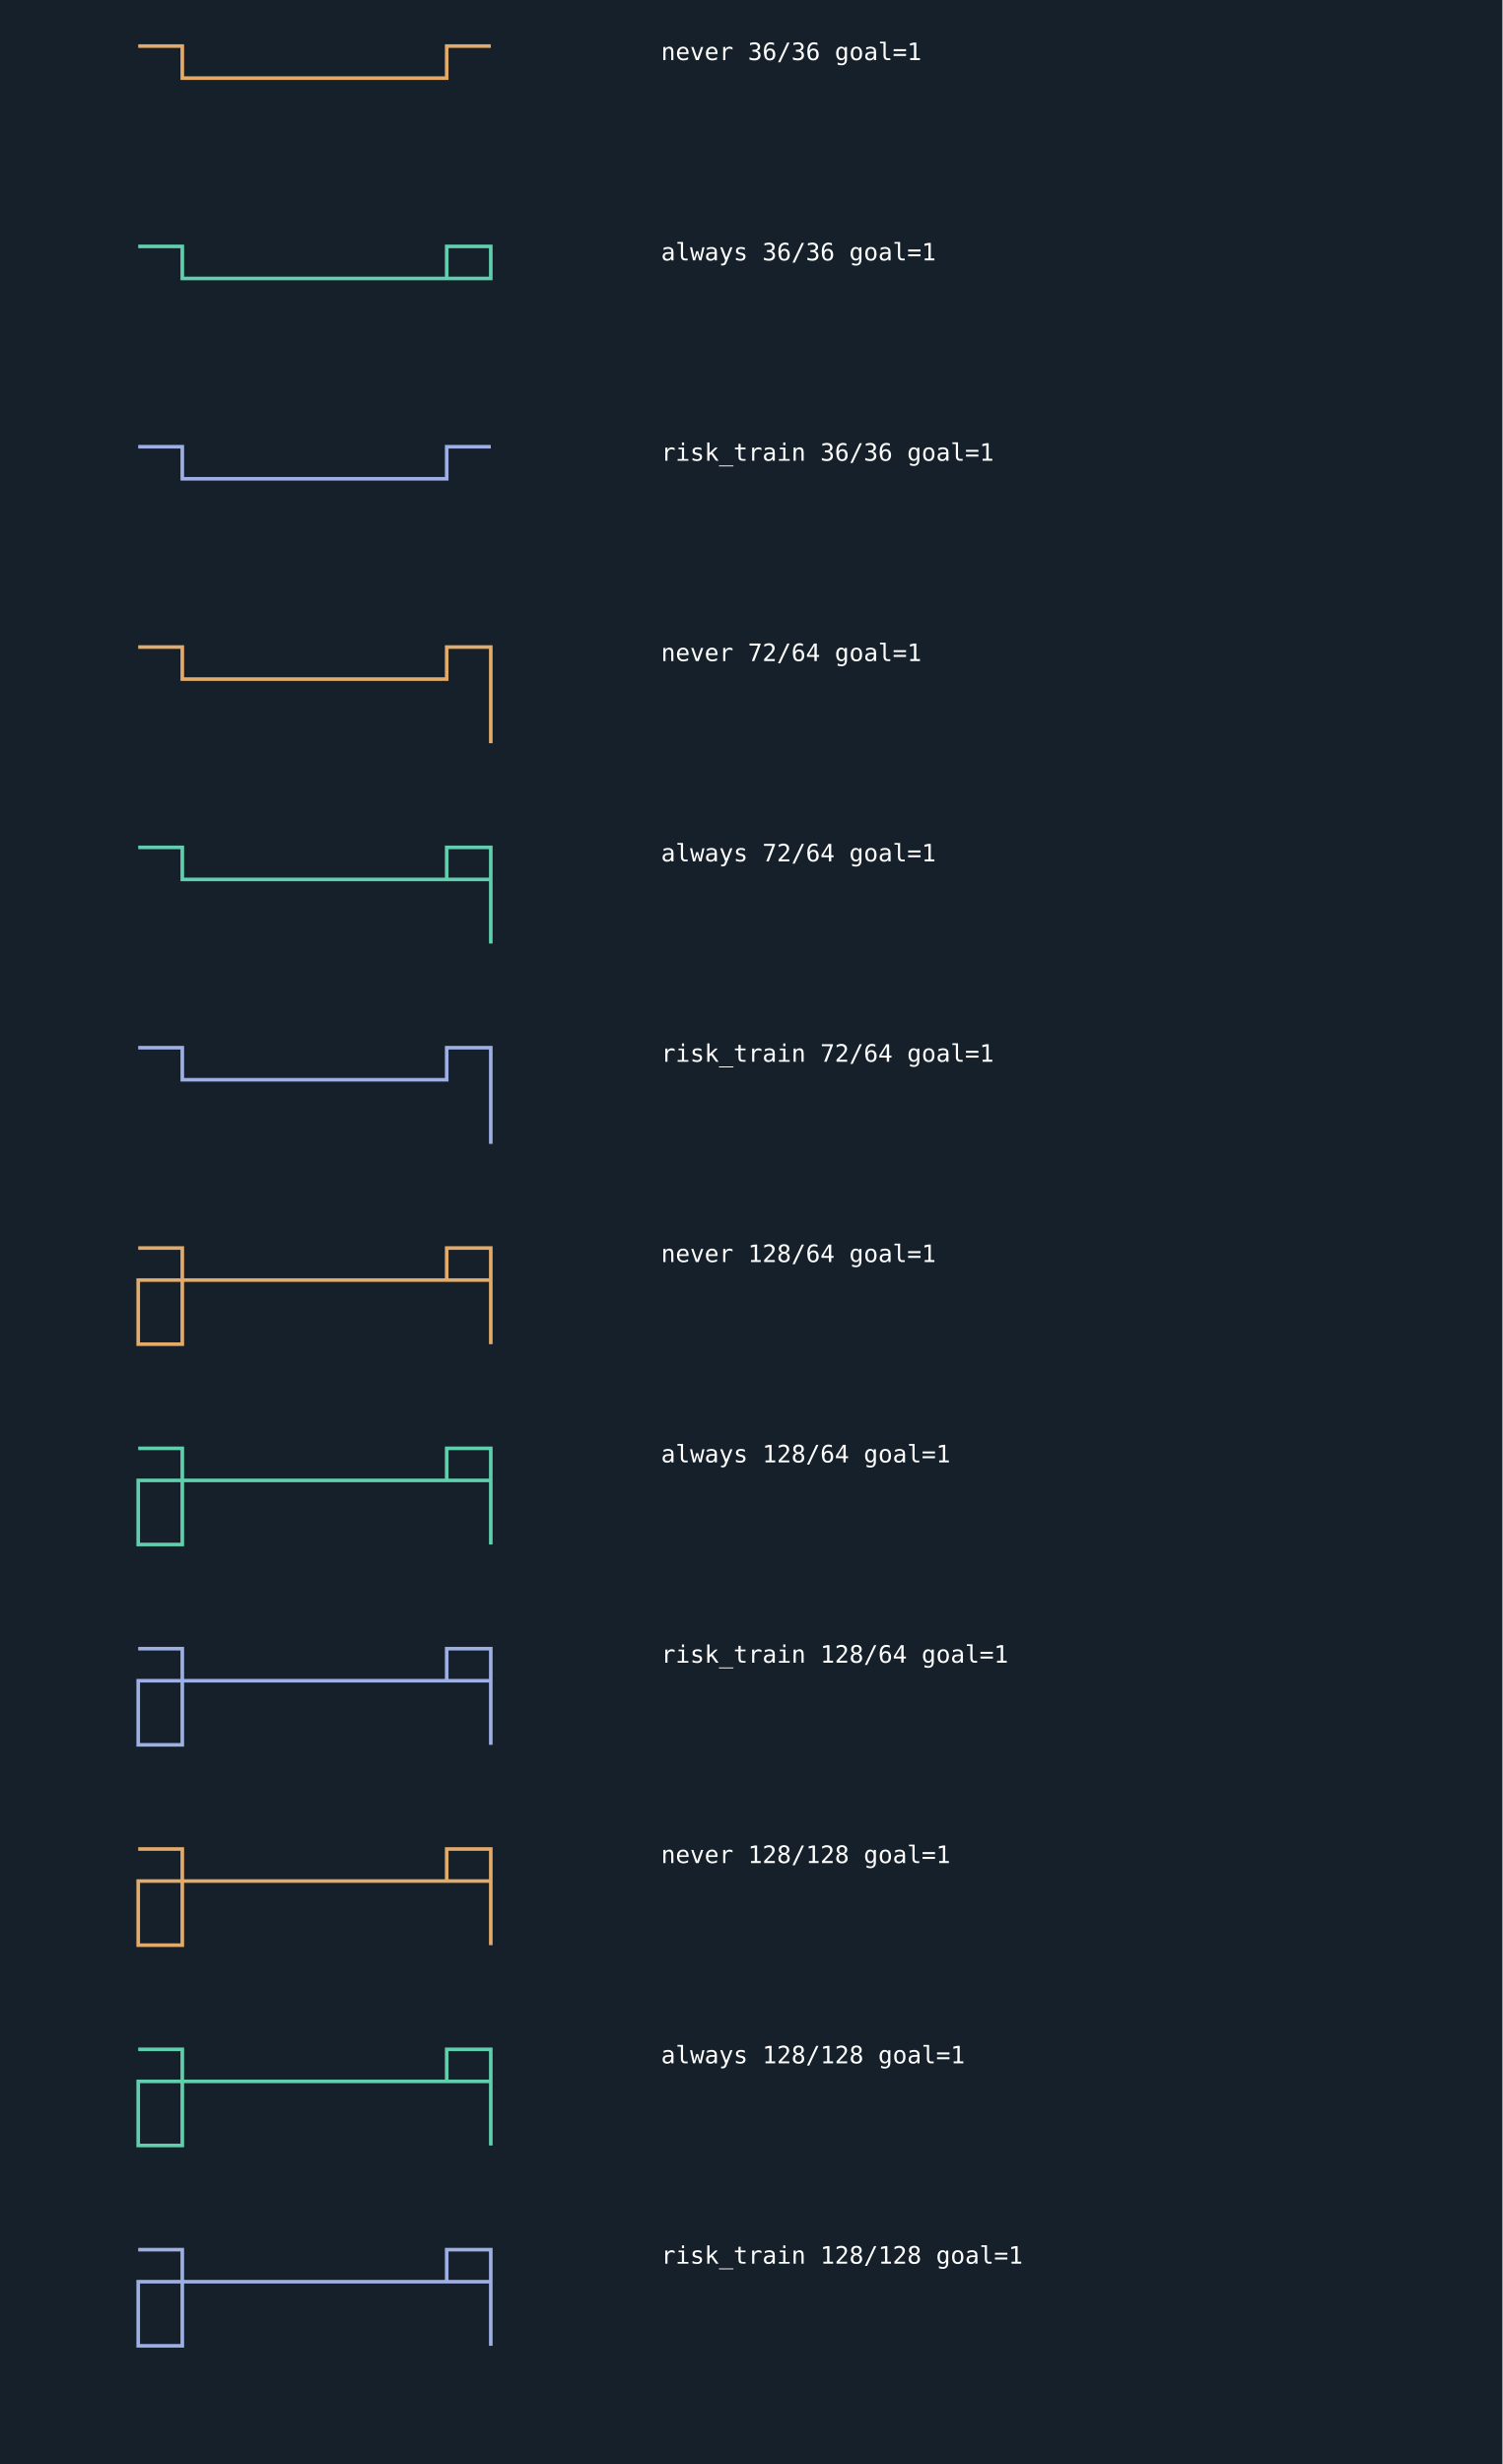
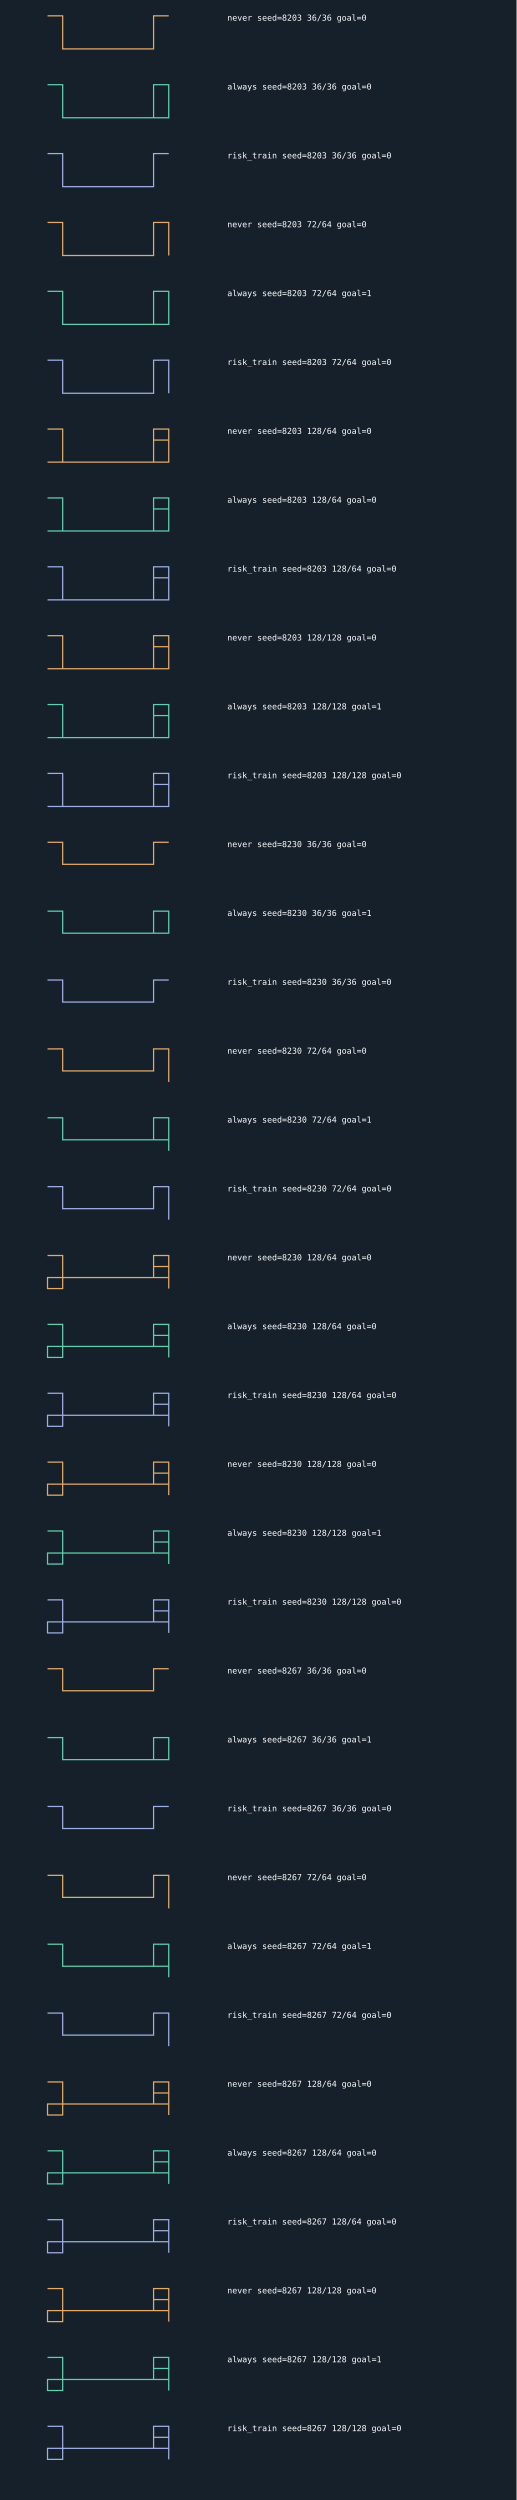
- <svg xmlns="http://www.w3.org/2000/svg" width="750" height="1230" viewBox="0 0 750 1230">
+ <svg xmlns="http://www.w3.org/2000/svg" width="750" height="3630" viewBox="0 0 750 3630">
  <rect width="100%" height="100%" fill="#15202a" />
-   <polyline fill="none" stroke="#e3ab69" stroke-width="1.8" points="69,23 69,23 91,23 91,31 91,39 113,39 135,39 157,39 179,39 201,39 223,39 223,31 223,23 245,23 245,23 245,23" />
-   <text x="330" y="30" fill="white" font-size="12" font-family="monospace">never 36/36 goal=1</text>
-   <polyline fill="none" stroke="#61cfad" stroke-width="1.8" points="69,123 69,123 91,123 91,131 91,139 113,139 135,139 157,139 179,139 201,139 223,139 223,131 223,123 245,123 245,123 245,131 245,139 223,139 201,139 179,139 157,139 135,139 113,139 91,139 91,131 91,123 69,123 69,123" />
-   <text x="330" y="130" fill="white" font-size="12" font-family="monospace">always 36/36 goal=1</text>
-   <polyline fill="none" stroke="#9eafe3" stroke-width="1.8" points="69,223 69,223 91,223 91,231 91,239 113,239 135,239 157,239 179,239 201,239 223,239 223,231 223,223 245,223 245,223 245,223" />
-   <text x="330" y="230" fill="white" font-size="12" font-family="monospace">risk_train 36/36 goal=1</text>
-   <polyline fill="none" stroke="#e3ab69" stroke-width="1.8" points="69,323 69,323 91,323 91,331 91,339 113,339 135,339 157,339 179,339 201,339 223,339 223,331 223,323 245,323 245,323 245,331 245,339 245,347 245,355 245,363 245,371 245,371 245,371 245,371 245,371" />
-   <text x="330" y="330" fill="white" font-size="12" font-family="monospace">never 72/64 goal=1</text>
-   <polyline fill="none" stroke="#61cfad" stroke-width="1.8" points="69,423 69,423 91,423 91,431 91,439 113,439 135,439 157,439 179,439 201,439 223,439 223,431 223,423 245,423 245,423 245,431 245,439 245,447 245,455 245,463 245,471 245,471 245,471 245,471 245,463 245,455 245,447 245,439 223,439 201,439 179,439 157,439 135,439 113,439 91,439 91,431 91,423 69,423 69,423" />
-   <text x="330" y="430" fill="white" font-size="12" font-family="monospace">always 72/64 goal=1</text>
-   <polyline fill="none" stroke="#9eafe3" stroke-width="1.8" points="69,523 69,523 91,523 91,531 91,539 113,539 135,539 157,539 179,539 201,539 223,539 223,531 223,523 245,523 245,523 245,531 245,539 245,547 245,555 245,563 245,571 245,571 245,571 245,571 245,571" />
-   <text x="330" y="530" fill="white" font-size="12" font-family="monospace">risk_train 72/64 goal=1</text>
-   <polyline fill="none" stroke="#e3ab69" stroke-width="1.8" points="69,623 69,623 91,623 91,631 91,639 113,639 135,639 157,639 179,639 201,639 223,639 223,631 223,623 245,623 245,623 245,631 245,639 245,647 245,655 245,663 245,671 245,671 245,671 245,671 245,663 245,655 245,647 245,639 223,639 201,639 179,639 157,639 135,639 113,639 91,639 91,647 91,655 91,663 91,671 69,671 69,671 69,663 69,655 69,647 69,639 91,639 113,639 135,639 157,639 179,639 201,639 223,639 245,639 245,639 245,639" />
-   <text x="330" y="630" fill="white" font-size="12" font-family="monospace">never 128/64 goal=1</text>
-   <polyline fill="none" stroke="#61cfad" stroke-width="1.8" points="69,723 69,723 91,723 91,731 91,739 113,739 135,739 157,739 179,739 201,739 223,739 223,731 223,723 245,723 245,723 245,731 245,739 245,747 245,755 245,763 245,771 245,771 245,771 245,771 245,763 245,755 245,747 245,739 223,739 201,739 179,739 157,739 135,739 113,739 91,739 91,747 91,755 91,763 91,771 69,771 69,771 69,763 69,755 69,747 69,739 91,739 113,739 135,739 157,739 179,739 201,739 223,739 245,739 245,739 223,739 201,739 179,739 157,739 135,739 113,739 91,739 91,731 91,723 69,723" />
-   <text x="330" y="730" fill="white" font-size="12" font-family="monospace">always 128/64 goal=1</text>
-   <polyline fill="none" stroke="#9eafe3" stroke-width="1.8" points="69,823 69,823 91,823 91,831 91,839 113,839 135,839 157,839 179,839 201,839 223,839 223,831 223,823 245,823 245,823 245,831 245,839 245,847 245,855 245,863 245,871 245,871 245,871 245,871 245,863 245,855 245,847 245,839 223,839 201,839 179,839 157,839 135,839 113,839 91,839 91,847 91,855 91,863 91,871 69,871 69,871 69,863 69,855 69,847 69,839 91,839 113,839 135,839 157,839 179,839 201,839 223,839 245,839 245,839 245,839" />
-   <text x="330" y="830" fill="white" font-size="12" font-family="monospace">risk_train 128/64 goal=1</text>
-   <polyline fill="none" stroke="#e3ab69" stroke-width="1.8" points="69,923 69,923 91,923 91,931 91,939 113,939 135,939 157,939 179,939 201,939 223,939 223,931 223,923 245,923 245,923 245,931 245,939 245,947 245,955 245,963 245,971 245,971 245,971 245,971 245,963 245,955 245,947 245,939 223,939 201,939 179,939 157,939 135,939 113,939 91,939 91,947 91,955 91,963 91,971 69,971 69,971 69,963 69,955 69,947 69,939 91,939 113,939 135,939 157,939 179,939 201,939 223,939 245,939 245,939 245,939" />
-   <text x="330" y="930" fill="white" font-size="12" font-family="monospace">never 128/128 goal=1</text>
-   <polyline fill="none" stroke="#61cfad" stroke-width="1.8" points="69,1023 69,1023 91,1023 91,1031 91,1039 113,1039 135,1039 157,1039 179,1039 201,1039 223,1039 223,1031 223,1023 245,1023 245,1023 245,1031 245,1039 245,1047 245,1055 245,1063 245,1071 245,1071 245,1071 245,1071 245,1063 245,1055 245,1047 245,1039 223,1039 201,1039 179,1039 157,1039 135,1039 113,1039 91,1039 91,1047 91,1055 91,1063 91,1071 69,1071 69,1071 69,1063 69,1055 69,1047 69,1039 91,1039 113,1039 135,1039 157,1039 179,1039 201,1039 223,1039 245,1039 245,1039 223,1039 201,1039 179,1039 157,1039 135,1039 113,1039 91,1039 91,1031 91,1023 69,1023 69,1023" />
-   <text x="330" y="1030" fill="white" font-size="12" font-family="monospace">always 128/128 goal=1</text>
-   <polyline fill="none" stroke="#9eafe3" stroke-width="1.8" points="69,1123 69,1123 91,1123 91,1131 91,1139 113,1139 135,1139 157,1139 179,1139 201,1139 223,1139 223,1131 223,1123 245,1123 245,1123 245,1131 245,1139 245,1147 245,1155 245,1163 245,1171 245,1171 245,1171 245,1171 245,1163 245,1155 245,1147 245,1139 223,1139 201,1139 179,1139 157,1139 135,1139 113,1139 91,1139 91,1147 91,1155 91,1163 91,1171 69,1171 69,1171 69,1163 69,1155 69,1147 69,1139 91,1139 113,1139 135,1139 157,1139 179,1139 201,1139 223,1139 245,1139 245,1139 245,1139" />
-   <text x="330" y="1130" fill="white" font-size="12" font-family="monospace">risk_train 128/128 goal=1</text>
+   <polyline fill="none" stroke="#e3ab69" stroke-width="1.8" points="69,23 69,23 91,23 91,31 91,39 91,47 91,55 91,63 91,71 113,71 135,71 157,71 179,71 201,71 223,71 223,63 223,55 223,47 223,39 223,31 223,23 245,23 245,23 245,23" />
+   <text x="330" y="30" fill="white" font-size="12" font-family="monospace">never seed=8203 36/36 goal=0</text>
+   <polyline fill="none" stroke="#61cfad" stroke-width="1.8" points="69,123 69,123 91,123 91,131 91,139 91,147 91,155 91,163 91,171 113,171 135,171 157,171 179,171 201,171 223,171 223,163 223,155 223,147 223,139 223,131 223,123 245,123 245,123 245,131 245,139 245,147 245,155 245,163 245,171 223,171 201,171 179,171 157,171 135,171 113,171 91,171" />
+   <text x="330" y="130" fill="white" font-size="12" font-family="monospace">always seed=8203 36/36 goal=0</text>
+   <polyline fill="none" stroke="#9eafe3" stroke-width="1.8" points="69,223 69,223 91,223 91,231 91,239 91,247 91,255 91,263 91,271 113,271 135,271 157,271 179,271 201,271 223,271 223,263 223,255 223,247 223,239 223,231 223,223 245,223 245,223 245,223" />
+   <text x="330" y="230" fill="white" font-size="12" font-family="monospace">risk_train seed=8203 36/36 goal=0</text>
+   <polyline fill="none" stroke="#e3ab69" stroke-width="1.8" points="69,323 69,323 91,323 91,331 91,339 91,347 91,355 91,363 91,371 113,371 135,371 157,371 179,371 201,371 223,371 223,363 223,355 223,347 223,339 223,331 223,323 245,323 245,323 245,331 245,339 245,347 245,355 245,363 245,371 245,371 245,371 245,371 245,371" />
+   <text x="330" y="330" fill="white" font-size="12" font-family="monospace">never seed=8203 72/64 goal=0</text>
+   <polyline fill="none" stroke="#61cfad" stroke-width="1.8" points="69,423 69,423 91,423 91,431 91,439 91,447 91,455 91,463 91,471 113,471 135,471 157,471 179,471 201,471 223,471 223,463 223,455 223,447 223,439 223,431 223,423 245,423 245,423 245,431 245,439 245,447 245,455 245,463 245,471 245,471 245,471 245,471 223,471 201,471 179,471 157,471 135,471 113,471 91,471 91,463 91,455 91,447 91,439 91,431 91,423 69,423 69,423 69,423" />
+   <text x="330" y="430" fill="white" font-size="12" font-family="monospace">always seed=8203 72/64 goal=1</text>
+   <polyline fill="none" stroke="#9eafe3" stroke-width="1.8" points="69,523 69,523 91,523 91,531 91,539 91,547 91,555 91,563 91,571 113,571 135,571 157,571 179,571 201,571 223,571 223,563 223,555 223,547 223,539 223,531 223,523 245,523 245,523 245,531 245,539 245,547 245,555 245,563 245,571 245,571 245,571 245,571 245,571" />
+   <text x="330" y="530" fill="white" font-size="12" font-family="monospace">risk_train seed=8203 72/64 goal=0</text>
+   <polyline fill="none" stroke="#e3ab69" stroke-width="1.8" points="69,623 69,623 91,623 91,631 91,639 91,647 91,655 91,663 91,671 113,671 135,671 157,671 179,671 201,671 223,671 223,663 223,655 223,647 223,639 223,631 223,623 245,623 245,623 245,631 245,639 245,647 245,655 245,663 245,671 245,671 245,671 245,671 223,671 201,671 179,671 157,671 135,671 113,671 91,671 69,671 69,671 91,671 113,671 135,671 157,671 179,671 201,671 223,671 223,663 223,655 223,647 223,639 245,639 245,639 245,639" />
+   <text x="330" y="630" fill="white" font-size="12" font-family="monospace">never seed=8203 128/64 goal=0</text>
+   <polyline fill="none" stroke="#61cfad" stroke-width="1.8" points="69,723 69,723 91,723 91,731 91,739 91,747 91,755 91,763 91,771 113,771 135,771 157,771 179,771 201,771 223,771 223,763 223,755 223,747 223,739 223,731 223,723 245,723 245,723 245,731 245,739 245,747 245,755 245,763 245,771 245,771 245,771 245,771 223,771 201,771 179,771 157,771 135,771 113,771 91,771 69,771 69,771 91,771 113,771 135,771 157,771 179,771 201,771 223,771 223,763 223,755 223,747 223,739 245,739 245,739 245,747 245,755 245,763 245,771 223,771 201,771 179,771 157,771 135,771 113,771" />
+   <text x="330" y="730" fill="white" font-size="12" font-family="monospace">always seed=8203 128/64 goal=0</text>
+   <polyline fill="none" stroke="#9eafe3" stroke-width="1.8" points="69,823 69,823 91,823 91,831 91,839 91,847 91,855 91,863 91,871 113,871 135,871 157,871 179,871 201,871 223,871 223,863 223,855 223,847 223,839 223,831 223,823 245,823 245,823 245,831 245,839 245,847 245,855 245,863 245,871 245,871 245,871 245,871 223,871 201,871 179,871 157,871 135,871 113,871 91,871 69,871 69,871 91,871 113,871 135,871 157,871 179,871 201,871 223,871 223,863 223,855 223,847 223,839 245,839 245,839 245,839" />
+   <text x="330" y="830" fill="white" font-size="12" font-family="monospace">risk_train seed=8203 128/64 goal=0</text>
+   <polyline fill="none" stroke="#e3ab69" stroke-width="1.8" points="69,923 69,923 91,923 91,931 91,939 91,947 91,955 91,963 91,971 113,971 135,971 157,971 179,971 201,971 223,971 223,963 223,955 223,947 223,939 223,931 223,923 245,923 245,923 245,931 245,939 245,947 245,955 245,963 245,971 245,971 245,971 245,971 223,971 201,971 179,971 157,971 135,971 113,971 91,971 69,971 69,971 91,971 113,971 135,971 157,971 179,971 201,971 223,971 223,963 223,955 223,947 223,939 245,939 245,939 245,939" />
+   <text x="330" y="930" fill="white" font-size="12" font-family="monospace">never seed=8203 128/128 goal=0</text>
+   <polyline fill="none" stroke="#61cfad" stroke-width="1.8" points="69,1023 69,1023 91,1023 91,1031 91,1039 91,1047 91,1055 91,1063 91,1071 113,1071 135,1071 157,1071 179,1071 201,1071 223,1071 223,1063 223,1055 223,1047 223,1039 223,1031 223,1023 245,1023 245,1023 245,1031 245,1039 245,1047 245,1055 245,1063 245,1071 245,1071 245,1071 245,1071 223,1071 201,1071 179,1071 157,1071 135,1071 113,1071 91,1071 69,1071 69,1071 91,1071 113,1071 135,1071 157,1071 179,1071 201,1071 223,1071 223,1063 223,1055 223,1047 223,1039 245,1039 245,1039 245,1047 245,1055 245,1063 245,1071 223,1071 201,1071 179,1071 157,1071 135,1071 113,1071 91,1071 91,1063 91,1055 91,1047 91,1039 91,1031 91,1023 69,1023 69,1023 69,1023" />
+   <text x="330" y="1030" fill="white" font-size="12" font-family="monospace">always seed=8203 128/128 goal=1</text>
+   <polyline fill="none" stroke="#9eafe3" stroke-width="1.8" points="69,1123 69,1123 91,1123 91,1131 91,1139 91,1147 91,1155 91,1163 91,1171 113,1171 135,1171 157,1171 179,1171 201,1171 223,1171 223,1163 223,1155 223,1147 223,1139 223,1131 223,1123 245,1123 245,1123 245,1131 245,1139 245,1147 245,1155 245,1163 245,1171 245,1171 245,1171 245,1171 223,1171 201,1171 179,1171 157,1171 135,1171 113,1171 91,1171 69,1171 69,1171 91,1171 113,1171 135,1171 157,1171 179,1171 201,1171 223,1171 223,1163 223,1155 223,1147 223,1139 245,1139 245,1139 245,1139" />
+   <text x="330" y="1130" fill="white" font-size="12" font-family="monospace">risk_train seed=8203 128/128 goal=0</text>
+   <polyline fill="none" stroke="#e3ab69" stroke-width="1.8" points="69,1223 69,1223 91,1223 91,1231 91,1239 91,1247 91,1255 113,1255 135,1255 157,1255 179,1255 201,1255 223,1255 223,1247 223,1239 223,1231 223,1223 245,1223 245,1223 245,1223" />
+   <text x="330" y="1230" fill="white" font-size="12" font-family="monospace">never seed=8230 36/36 goal=0</text>
+   <polyline fill="none" stroke="#61cfad" stroke-width="1.8" points="69,1323 69,1323 91,1323 91,1331 91,1339 91,1347 91,1355 113,1355 135,1355 157,1355 179,1355 201,1355 223,1355 223,1347 223,1339 223,1331 223,1323 245,1323 245,1323 245,1331 245,1339 245,1347 245,1355 223,1355 201,1355 179,1355 157,1355 135,1355 113,1355 91,1355 91,1347 91,1339 91,1331 91,1323 69,1323 69,1323" />
+   <text x="330" y="1330" fill="white" font-size="12" font-family="monospace">always seed=8230 36/36 goal=1</text>
+   <polyline fill="none" stroke="#9eafe3" stroke-width="1.8" points="69,1423 69,1423 91,1423 91,1431 91,1439 91,1447 91,1455 113,1455 135,1455 157,1455 179,1455 201,1455 223,1455 223,1447 223,1439 223,1431 223,1423 245,1423 245,1423 245,1423" />
+   <text x="330" y="1430" fill="white" font-size="12" font-family="monospace">risk_train seed=8230 36/36 goal=0</text>
+   <polyline fill="none" stroke="#e3ab69" stroke-width="1.8" points="69,1523 69,1523 91,1523 91,1531 91,1539 91,1547 91,1555 113,1555 135,1555 157,1555 179,1555 201,1555 223,1555 223,1547 223,1539 223,1531 223,1523 245,1523 245,1523 245,1531 245,1539 245,1547 245,1555 245,1563 245,1571 245,1571 245,1571 245,1571 245,1571" />
+   <text x="330" y="1530" fill="white" font-size="12" font-family="monospace">never seed=8230 72/64 goal=0</text>
+   <polyline fill="none" stroke="#61cfad" stroke-width="1.8" points="69,1623 69,1623 91,1623 91,1631 91,1639 91,1647 91,1655 113,1655 135,1655 157,1655 179,1655 201,1655 223,1655 223,1647 223,1639 223,1631 223,1623 245,1623 245,1623 245,1631 245,1639 245,1647 245,1655 245,1663 245,1671 245,1671 245,1671 245,1671 245,1663 245,1655 223,1655 201,1655 179,1655 157,1655 135,1655 113,1655 91,1655 91,1647 91,1639 91,1631 91,1623 69,1623 69,1623 69,1623" />
+   <text x="330" y="1630" fill="white" font-size="12" font-family="monospace">always seed=8230 72/64 goal=1</text>
+   <polyline fill="none" stroke="#9eafe3" stroke-width="1.8" points="69,1723 69,1723 91,1723 91,1731 91,1739 91,1747 91,1755 113,1755 135,1755 157,1755 179,1755 201,1755 223,1755 223,1747 223,1739 223,1731 223,1723 245,1723 245,1723 245,1731 245,1739 245,1747 245,1755 245,1763 245,1771 245,1771 245,1771 245,1771 245,1771" />
+   <text x="330" y="1730" fill="white" font-size="12" font-family="monospace">risk_train seed=8230 72/64 goal=0</text>
+   <polyline fill="none" stroke="#e3ab69" stroke-width="1.8" points="69,1823 69,1823 91,1823 91,1831 91,1839 91,1847 91,1855 113,1855 135,1855 157,1855 179,1855 201,1855 223,1855 223,1847 223,1839 223,1831 223,1823 245,1823 245,1823 245,1831 245,1839 245,1847 245,1855 245,1863 245,1871 245,1871 245,1871 245,1871 245,1863 245,1855 223,1855 201,1855 179,1855 157,1855 135,1855 113,1855 91,1855 91,1863 91,1871 69,1871 69,1871 69,1863 69,1855 91,1855 113,1855 135,1855 157,1855 179,1855 201,1855 223,1855 223,1847 223,1839 245,1839 245,1839 245,1839" />
+   <text x="330" y="1830" fill="white" font-size="12" font-family="monospace">never seed=8230 128/64 goal=0</text>
+   <polyline fill="none" stroke="#61cfad" stroke-width="1.8" points="69,1923 69,1923 91,1923 91,1931 91,1939 91,1947 91,1955 113,1955 135,1955 157,1955 179,1955 201,1955 223,1955 223,1947 223,1939 223,1931 223,1923 245,1923 245,1923 245,1931 245,1939 245,1947 245,1955 245,1963 245,1971 245,1971 245,1971 245,1971 245,1963 245,1955 223,1955 201,1955 179,1955 157,1955 135,1955 113,1955 91,1955 91,1963 91,1971 69,1971 69,1971 69,1963 69,1955 91,1955 113,1955 135,1955 157,1955 179,1955 201,1955 223,1955 223,1947 223,1939 245,1939 245,1939 245,1947 245,1955 223,1955 201,1955 179,1955 157,1955 135,1955 113,1955 91,1955 91,1947" />
+   <text x="330" y="1930" fill="white" font-size="12" font-family="monospace">always seed=8230 128/64 goal=0</text>
+   <polyline fill="none" stroke="#9eafe3" stroke-width="1.8" points="69,2023 69,2023 91,2023 91,2031 91,2039 91,2047 91,2055 113,2055 135,2055 157,2055 179,2055 201,2055 223,2055 223,2047 223,2039 223,2031 223,2023 245,2023 245,2023 245,2031 245,2039 245,2047 245,2055 245,2063 245,2071 245,2071 245,2071 245,2071 245,2063 245,2055 223,2055 201,2055 179,2055 157,2055 135,2055 113,2055 91,2055 91,2063 91,2071 69,2071 69,2071 69,2063 69,2055 91,2055 113,2055 135,2055 157,2055 179,2055 201,2055 223,2055 223,2047 223,2039 245,2039 245,2039 245,2039" />
+   <text x="330" y="2030" fill="white" font-size="12" font-family="monospace">risk_train seed=8230 128/64 goal=0</text>
+   <polyline fill="none" stroke="#e3ab69" stroke-width="1.8" points="69,2123 69,2123 91,2123 91,2131 91,2139 91,2147 91,2155 113,2155 135,2155 157,2155 179,2155 201,2155 223,2155 223,2147 223,2139 223,2131 223,2123 245,2123 245,2123 245,2131 245,2139 245,2147 245,2155 245,2163 245,2171 245,2171 245,2171 245,2171 245,2163 245,2155 223,2155 201,2155 179,2155 157,2155 135,2155 113,2155 91,2155 91,2163 91,2171 69,2171 69,2171 69,2163 69,2155 91,2155 113,2155 135,2155 157,2155 179,2155 201,2155 223,2155 223,2147 223,2139 245,2139 245,2139 245,2139" />
+   <text x="330" y="2130" fill="white" font-size="12" font-family="monospace">never seed=8230 128/128 goal=0</text>
+   <polyline fill="none" stroke="#61cfad" stroke-width="1.8" points="69,2223 69,2223 91,2223 91,2231 91,2239 91,2247 91,2255 113,2255 135,2255 157,2255 179,2255 201,2255 223,2255 223,2247 223,2239 223,2231 223,2223 245,2223 245,2223 245,2231 245,2239 245,2247 245,2255 245,2263 245,2271 245,2271 245,2271 245,2271 245,2263 245,2255 223,2255 201,2255 179,2255 157,2255 135,2255 113,2255 91,2255 91,2263 91,2271 69,2271 69,2271 69,2263 69,2255 91,2255 113,2255 135,2255 157,2255 179,2255 201,2255 223,2255 223,2247 223,2239 245,2239 245,2239 245,2247 245,2255 223,2255 201,2255 179,2255 157,2255 135,2255 113,2255 91,2255 91,2247 91,2239 91,2231 91,2223 69,2223 69,2223 69,2223" />
+   <text x="330" y="2230" fill="white" font-size="12" font-family="monospace">always seed=8230 128/128 goal=1</text>
+   <polyline fill="none" stroke="#9eafe3" stroke-width="1.8" points="69,2323 69,2323 91,2323 91,2331 91,2339 91,2347 91,2355 113,2355 135,2355 157,2355 179,2355 201,2355 223,2355 223,2347 223,2339 223,2331 223,2323 245,2323 245,2323 245,2331 245,2339 245,2347 245,2355 245,2363 245,2371 245,2371 245,2371 245,2371 245,2363 245,2355 223,2355 201,2355 179,2355 157,2355 135,2355 113,2355 91,2355 91,2363 91,2371 69,2371 69,2371 69,2363 69,2355 91,2355 113,2355 135,2355 157,2355 179,2355 201,2355 223,2355 223,2347 223,2339 245,2339 245,2339 245,2339" />
+   <text x="330" y="2330" fill="white" font-size="12" font-family="monospace">risk_train seed=8230 128/128 goal=0</text>
+   <polyline fill="none" stroke="#e3ab69" stroke-width="1.8" points="69,2423 69,2423 91,2423 91,2431 91,2439 91,2447 91,2455 113,2455 135,2455 157,2455 179,2455 201,2455 223,2455 223,2447 223,2439 223,2431 223,2423 245,2423 245,2423 245,2423" />
+   <text x="330" y="2430" fill="white" font-size="12" font-family="monospace">never seed=8267 36/36 goal=0</text>
+   <polyline fill="none" stroke="#61cfad" stroke-width="1.8" points="69,2523 69,2523 91,2523 91,2531 91,2539 91,2547 91,2555 113,2555 135,2555 157,2555 179,2555 201,2555 223,2555 223,2547 223,2539 223,2531 223,2523 245,2523 245,2523 245,2531 245,2539 245,2547 245,2555 223,2555 201,2555 179,2555 157,2555 135,2555 113,2555 91,2555 91,2547 91,2539 91,2531 91,2523 69,2523 69,2523" />
+   <text x="330" y="2530" fill="white" font-size="12" font-family="monospace">always seed=8267 36/36 goal=1</text>
+   <polyline fill="none" stroke="#9eafe3" stroke-width="1.8" points="69,2623 69,2623 91,2623 91,2631 91,2639 91,2647 91,2655 113,2655 135,2655 157,2655 179,2655 201,2655 223,2655 223,2647 223,2639 223,2631 223,2623 245,2623 245,2623 245,2623" />
+   <text x="330" y="2630" fill="white" font-size="12" font-family="monospace">risk_train seed=8267 36/36 goal=0</text>
+   <polyline fill="none" stroke="#e3ab69" stroke-width="1.8" points="69,2723 69,2723 91,2723 91,2731 91,2739 91,2747 91,2755 113,2755 135,2755 157,2755 179,2755 201,2755 223,2755 223,2747 223,2739 223,2731 223,2723 245,2723 245,2723 245,2731 245,2739 245,2747 245,2755 245,2763 245,2771 245,2771 245,2771 245,2771 245,2771" />
+   <text x="330" y="2730" fill="white" font-size="12" font-family="monospace">never seed=8267 72/64 goal=0</text>
+   <polyline fill="none" stroke="#61cfad" stroke-width="1.8" points="69,2823 69,2823 91,2823 91,2831 91,2839 91,2847 91,2855 113,2855 135,2855 157,2855 179,2855 201,2855 223,2855 223,2847 223,2839 223,2831 223,2823 245,2823 245,2823 245,2831 245,2839 245,2847 245,2855 245,2863 245,2871 245,2871 245,2871 245,2871 245,2863 245,2855 223,2855 201,2855 179,2855 157,2855 135,2855 113,2855 91,2855 91,2847 91,2839 91,2831 91,2823 69,2823 69,2823 69,2823" />
+   <text x="330" y="2830" fill="white" font-size="12" font-family="monospace">always seed=8267 72/64 goal=1</text>
+   <polyline fill="none" stroke="#9eafe3" stroke-width="1.8" points="69,2923 69,2923 91,2923 91,2931 91,2939 91,2947 91,2955 113,2955 135,2955 157,2955 179,2955 201,2955 223,2955 223,2947 223,2939 223,2931 223,2923 245,2923 245,2923 245,2931 245,2939 245,2947 245,2955 245,2963 245,2971 245,2971 245,2971 245,2971 245,2971" />
+   <text x="330" y="2930" fill="white" font-size="12" font-family="monospace">risk_train seed=8267 72/64 goal=0</text>
+   <polyline fill="none" stroke="#e3ab69" stroke-width="1.8" points="69,3023 69,3023 91,3023 91,3031 91,3039 91,3047 91,3055 113,3055 135,3055 157,3055 179,3055 201,3055 223,3055 223,3047 223,3039 223,3031 223,3023 245,3023 245,3023 245,3031 245,3039 245,3047 245,3055 245,3063 245,3071 245,3071 245,3071 245,3071 245,3063 245,3055 223,3055 201,3055 179,3055 157,3055 135,3055 113,3055 91,3055 91,3063 91,3071 69,3071 69,3071 69,3063 69,3055 91,3055 113,3055 135,3055 157,3055 179,3055 201,3055 223,3055 223,3047 223,3039 245,3039 245,3039 245,3039" />
+   <text x="330" y="3030" fill="white" font-size="12" font-family="monospace">never seed=8267 128/64 goal=0</text>
+   <polyline fill="none" stroke="#61cfad" stroke-width="1.8" points="69,3123 69,3123 91,3123 91,3131 91,3139 91,3147 91,3155 113,3155 135,3155 157,3155 179,3155 201,3155 223,3155 223,3147 223,3139 223,3131 223,3123 245,3123 245,3123 245,3131 245,3139 245,3147 245,3155 245,3163 245,3171 245,3171 245,3171 245,3171 245,3163 245,3155 223,3155 201,3155 179,3155 157,3155 135,3155 113,3155 91,3155 91,3163 91,3171 69,3171 69,3171 69,3163 69,3155 91,3155 113,3155 135,3155 157,3155 179,3155 201,3155 223,3155 223,3147 223,3139 245,3139 245,3139 245,3147 245,3155 223,3155 201,3155 179,3155 157,3155 135,3155 113,3155 91,3155 91,3147" />
+   <text x="330" y="3130" fill="white" font-size="12" font-family="monospace">always seed=8267 128/64 goal=0</text>
+   <polyline fill="none" stroke="#9eafe3" stroke-width="1.8" points="69,3223 69,3223 91,3223 91,3231 91,3239 91,3247 91,3255 113,3255 135,3255 157,3255 179,3255 201,3255 223,3255 223,3247 223,3239 223,3231 223,3223 245,3223 245,3223 245,3231 245,3239 245,3247 245,3255 245,3263 245,3271 245,3271 245,3271 245,3271 245,3263 245,3255 223,3255 201,3255 179,3255 157,3255 135,3255 113,3255 91,3255 91,3263 91,3271 69,3271 69,3271 69,3263 69,3255 91,3255 113,3255 135,3255 157,3255 179,3255 201,3255 223,3255 223,3247 223,3239 245,3239 245,3239 245,3239" />
+   <text x="330" y="3230" fill="white" font-size="12" font-family="monospace">risk_train seed=8267 128/64 goal=0</text>
+   <polyline fill="none" stroke="#e3ab69" stroke-width="1.8" points="69,3323 69,3323 91,3323 91,3331 91,3339 91,3347 91,3355 113,3355 135,3355 157,3355 179,3355 201,3355 223,3355 223,3347 223,3339 223,3331 223,3323 245,3323 245,3323 245,3331 245,3339 245,3347 245,3355 245,3363 245,3371 245,3371 245,3371 245,3371 245,3363 245,3355 223,3355 201,3355 179,3355 157,3355 135,3355 113,3355 91,3355 91,3363 91,3371 69,3371 69,3371 69,3363 69,3355 91,3355 113,3355 135,3355 157,3355 179,3355 201,3355 223,3355 223,3347 223,3339 245,3339 245,3339 245,3339" />
+   <text x="330" y="3330" fill="white" font-size="12" font-family="monospace">never seed=8267 128/128 goal=0</text>
+   <polyline fill="none" stroke="#61cfad" stroke-width="1.8" points="69,3423 69,3423 91,3423 91,3431 91,3439 91,3447 91,3455 113,3455 135,3455 157,3455 179,3455 201,3455 223,3455 223,3447 223,3439 223,3431 223,3423 245,3423 245,3423 245,3431 245,3439 245,3447 245,3455 245,3463 245,3471 245,3471 245,3471 245,3471 245,3463 245,3455 223,3455 201,3455 179,3455 157,3455 135,3455 113,3455 91,3455 91,3463 91,3471 69,3471 69,3471 69,3463 69,3455 91,3455 113,3455 135,3455 157,3455 179,3455 201,3455 223,3455 223,3447 223,3439 245,3439 245,3439 245,3447 245,3455 223,3455 201,3455 179,3455 157,3455 135,3455 113,3455 91,3455 91,3447 91,3439 91,3431 91,3423 69,3423 69,3423 69,3423" />
+   <text x="330" y="3430" fill="white" font-size="12" font-family="monospace">always seed=8267 128/128 goal=1</text>
+   <polyline fill="none" stroke="#9eafe3" stroke-width="1.8" points="69,3523 69,3523 91,3523 91,3531 91,3539 91,3547 91,3555 113,3555 135,3555 157,3555 179,3555 201,3555 223,3555 223,3547 223,3539 223,3531 223,3523 245,3523 245,3523 245,3531 245,3539 245,3547 245,3555 245,3563 245,3571 245,3571 245,3571 245,3571 245,3563 245,3555 223,3555 201,3555 179,3555 157,3555 135,3555 113,3555 91,3555 91,3563 91,3571 69,3571 69,3571 69,3563 69,3555 91,3555 113,3555 135,3555 157,3555 179,3555 201,3555 223,3555 223,3547 223,3539 245,3539 245,3539 245,3539" />
+   <text x="330" y="3530" fill="white" font-size="12" font-family="monospace">risk_train seed=8267 128/128 goal=0</text>
</svg>
